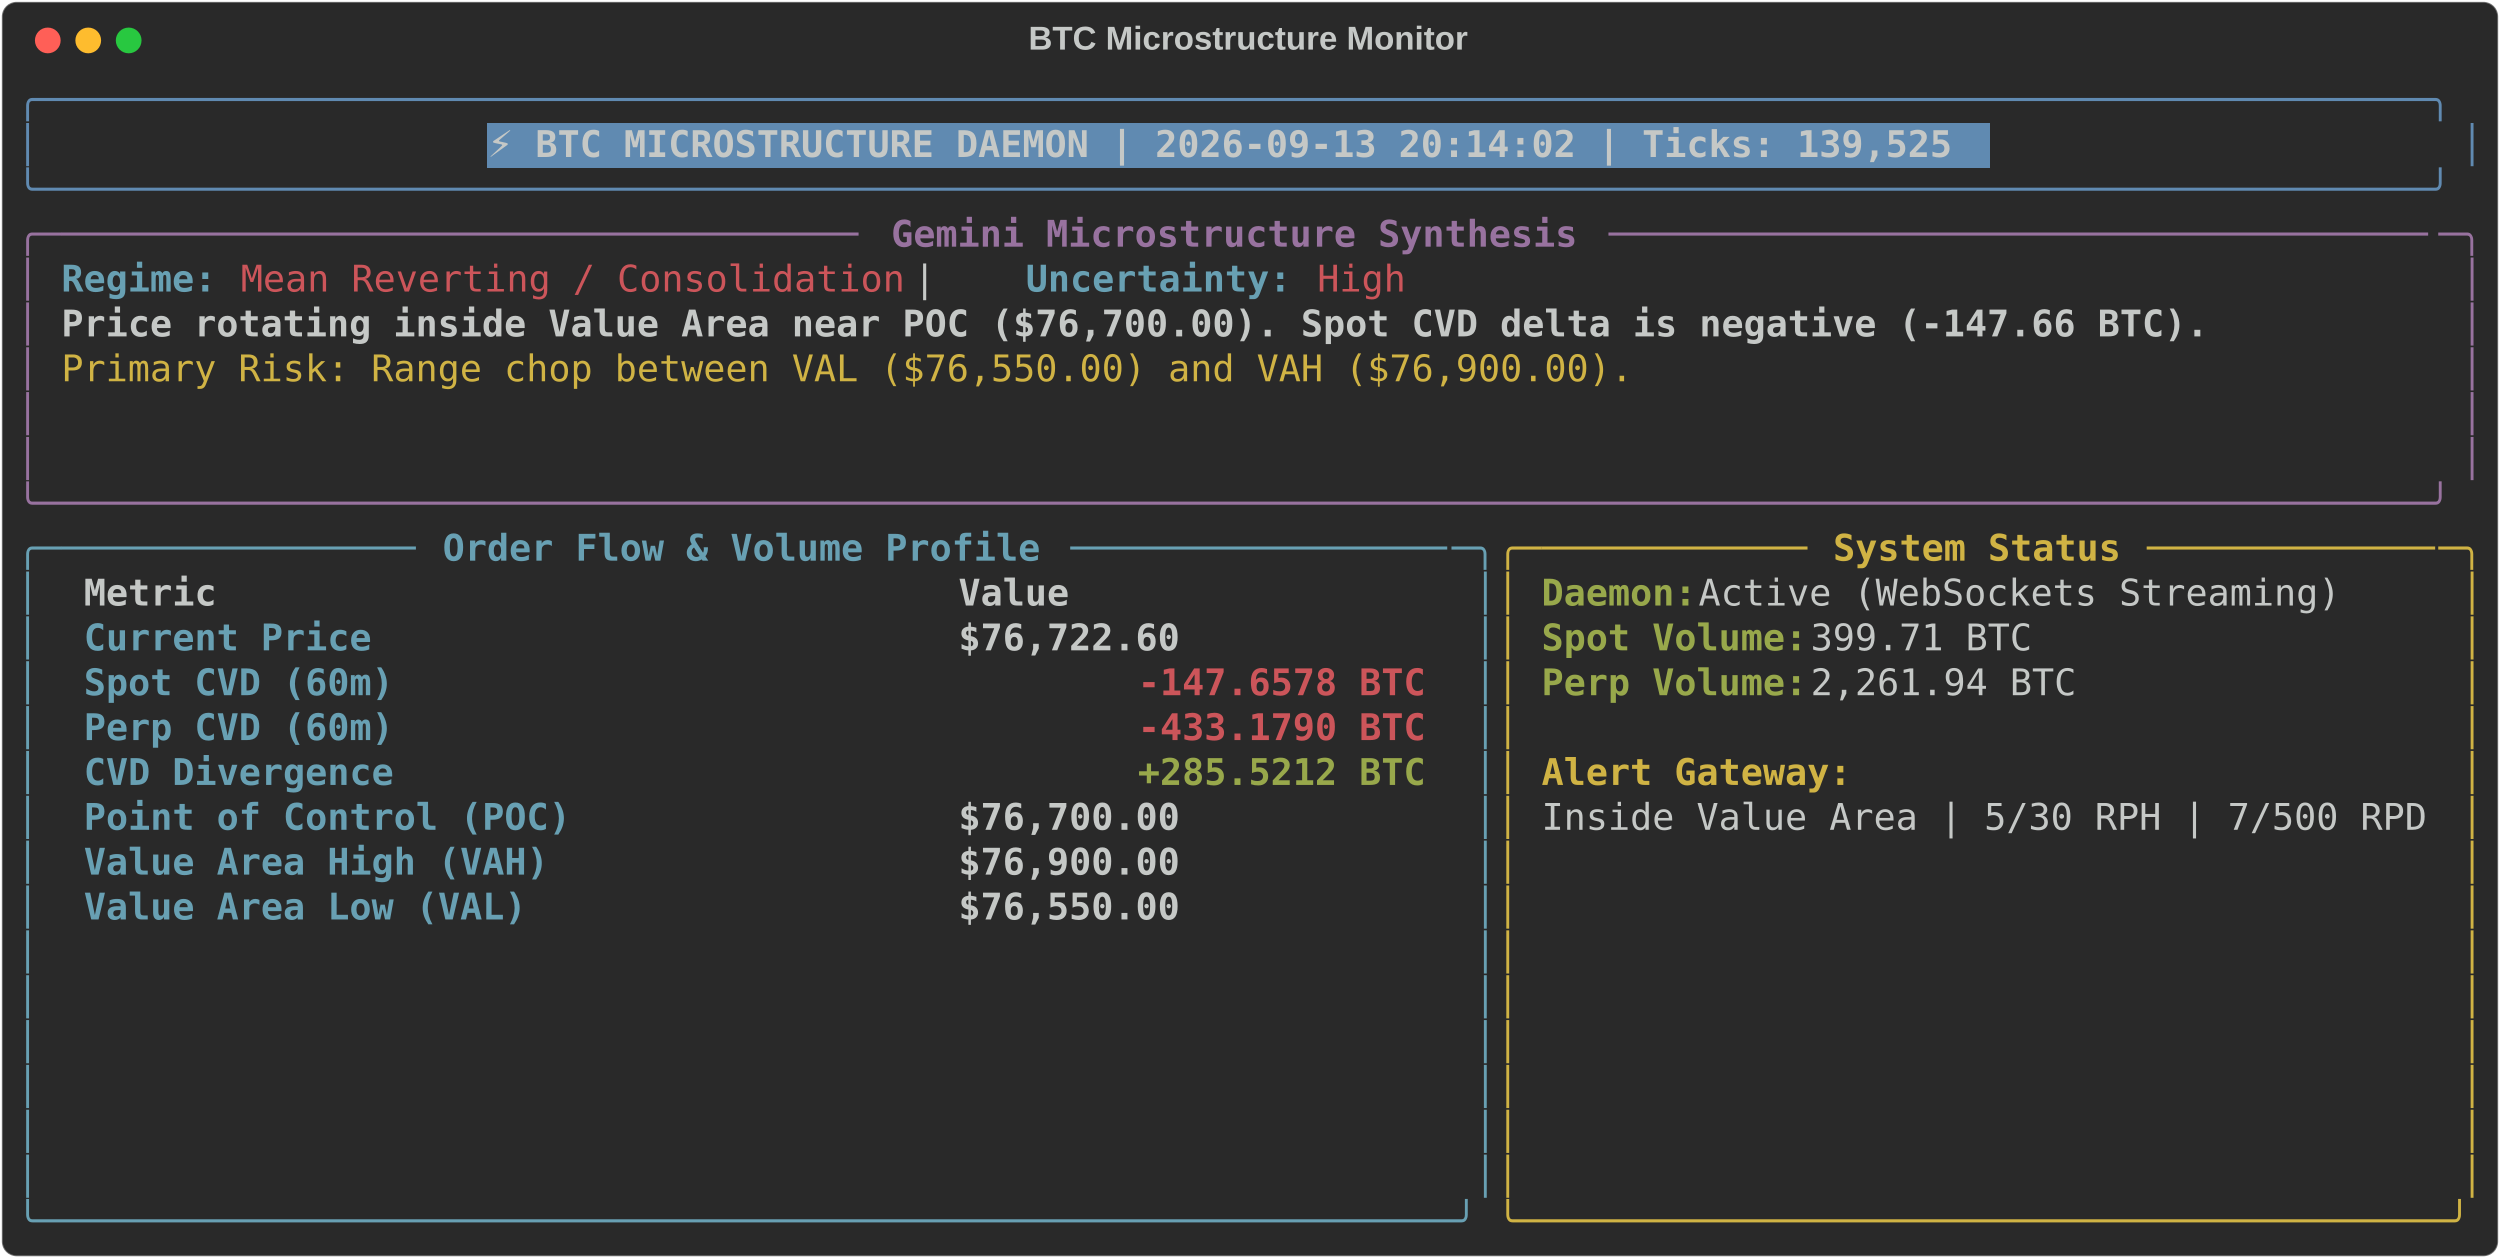
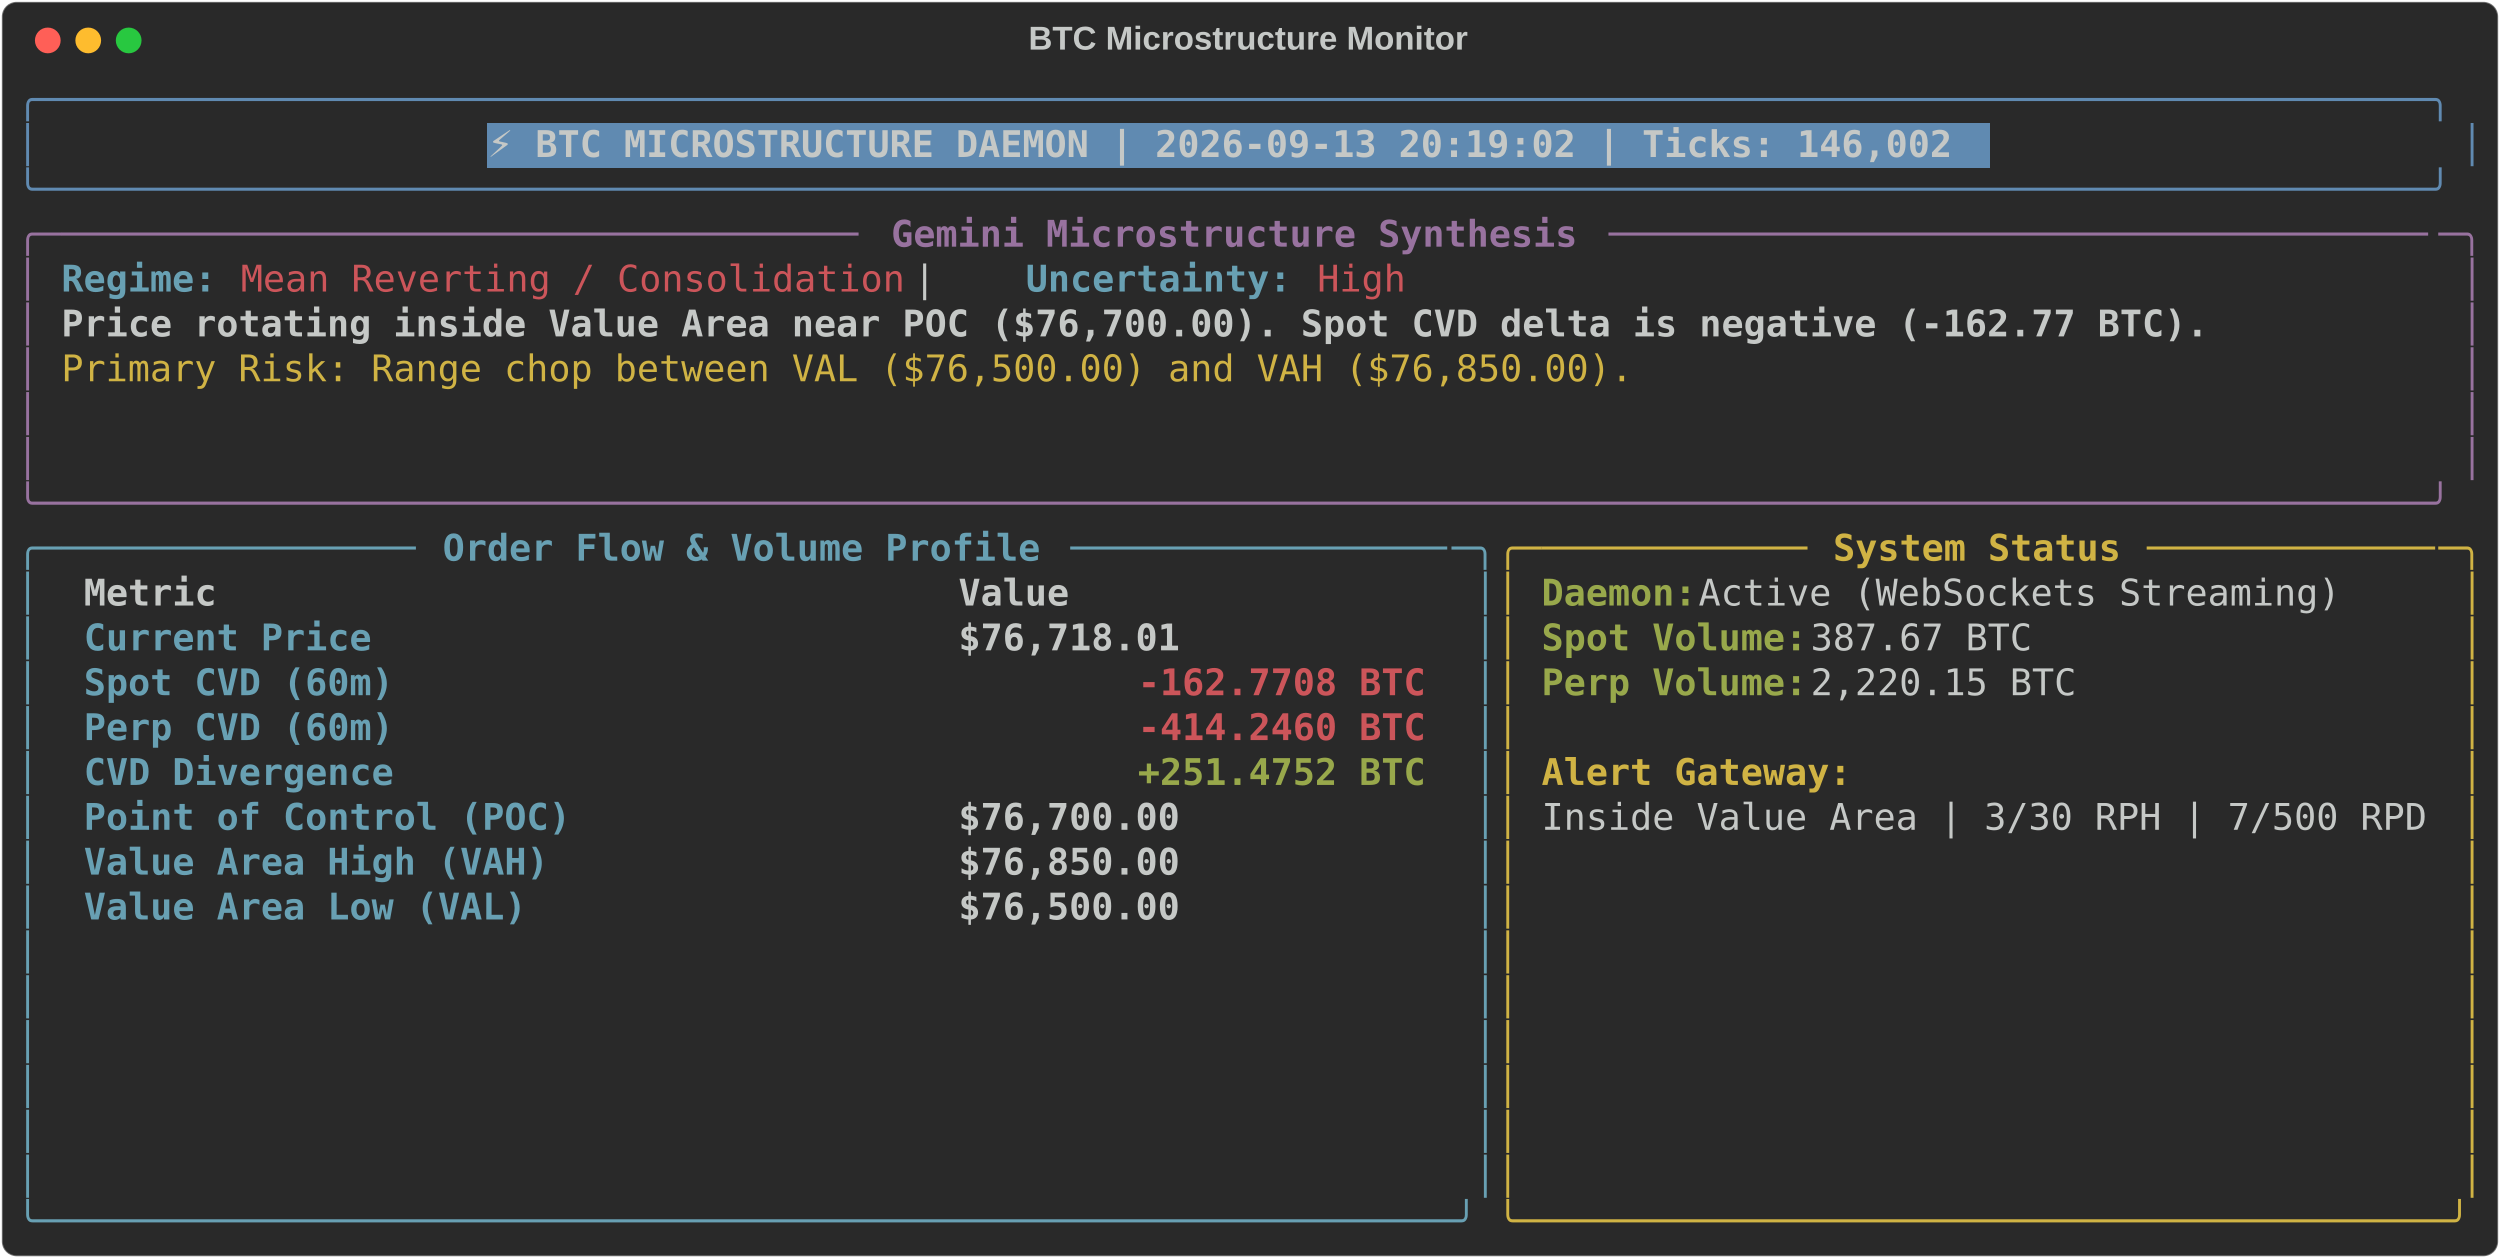
<svg xmlns="http://www.w3.org/2000/svg" class="rich-terminal" viewBox="0 0 1360 684.4">
  <style>

    @font-face {
        font-family: "Fira Code";
        src: local("FiraCode-Regular"),
                url("https://cdnjs.cloudflare.com/ajax/libs/firacode/6.2.0/woff2/FiraCode-Regular.woff2") format("woff2"),
                url("https://cdnjs.cloudflare.com/ajax/libs/firacode/6.2.0/woff/FiraCode-Regular.woff") format("woff");
        font-style: normal;
        font-weight: 400;
    }
    @font-face {
        font-family: "Fira Code";
        src: local("FiraCode-Bold"),
                url("https://cdnjs.cloudflare.com/ajax/libs/firacode/6.2.0/woff2/FiraCode-Bold.woff2") format("woff2"),
                url("https://cdnjs.cloudflare.com/ajax/libs/firacode/6.2.0/woff/FiraCode-Bold.woff") format("woff");
        font-style: bold;
        font-weight: 700;
    }

-     .terminal-1099319063-matrix {
+     .terminal-3218032373-matrix {
        font-family: Fira Code, monospace;
        font-size: 20px;
        line-height: 24.4px;
        font-variant-east-asian: full-width;
    }

-     .terminal-1099319063-title {
+     .terminal-3218032373-title {
        font-size: 18px;
        font-weight: bold;
        font-family: arial;
    }

-     .terminal-1099319063-r1 { fill: #608ab1 }
- .terminal-1099319063-r2 { fill: #c5c8c6 }
- .terminal-1099319063-r3 { fill: #c5c8c6;font-weight: bold }
- .terminal-1099319063-r4 { fill: #98729f }
- .terminal-1099319063-r5 { fill: #98729f;font-weight: bold }
- .terminal-1099319063-r6 { fill: #68a0b3;font-weight: bold }
- .terminal-1099319063-r7 { fill: #cc555a }
- .terminal-1099319063-r8 { fill: #d0b344 }
- .terminal-1099319063-r9 { fill: #68a0b3 }
- .terminal-1099319063-r10 { fill: #d0b344;font-weight: bold }
- .terminal-1099319063-r11 { fill: #98a84b;font-weight: bold }
- .terminal-1099319063-r12 { fill: #cc555a;font-weight: bold }
+     .terminal-3218032373-r1 { fill: #608ab1 }
+ .terminal-3218032373-r2 { fill: #c5c8c6 }
+ .terminal-3218032373-r3 { fill: #c5c8c6;font-weight: bold }
+ .terminal-3218032373-r4 { fill: #98729f }
+ .terminal-3218032373-r5 { fill: #98729f;font-weight: bold }
+ .terminal-3218032373-r6 { fill: #68a0b3;font-weight: bold }
+ .terminal-3218032373-r7 { fill: #cc555a }
+ .terminal-3218032373-r8 { fill: #d0b344 }
+ .terminal-3218032373-r9 { fill: #68a0b3 }
+ .terminal-3218032373-r10 { fill: #d0b344;font-weight: bold }
+ .terminal-3218032373-r11 { fill: #98a84b;font-weight: bold }
+ .terminal-3218032373-r12 { fill: #cc555a;font-weight: bold }
    </style>
  <defs>
-     <clipPath id="terminal-1099319063-clip-terminal">
+     <clipPath id="terminal-3218032373-clip-terminal">
      <rect x="0" y="0" width="1341.0" height="633.4" />
    </clipPath>
-     <clipPath id="terminal-1099319063-line-0">
+     <clipPath id="terminal-3218032373-line-0">
      <rect x="0" y="1.5" width="1342" height="24.65" />
    </clipPath>
-     <clipPath id="terminal-1099319063-line-1">
+     <clipPath id="terminal-3218032373-line-1">
      <rect x="0" y="25.9" width="1342" height="24.65" />
    </clipPath>
-     <clipPath id="terminal-1099319063-line-2">
+     <clipPath id="terminal-3218032373-line-2">
      <rect x="0" y="50.3" width="1342" height="24.65" />
    </clipPath>
-     <clipPath id="terminal-1099319063-line-3">
+     <clipPath id="terminal-3218032373-line-3">
      <rect x="0" y="74.7" width="1342" height="24.65" />
    </clipPath>
-     <clipPath id="terminal-1099319063-line-4">
+     <clipPath id="terminal-3218032373-line-4">
      <rect x="0" y="99.1" width="1342" height="24.65" />
    </clipPath>
-     <clipPath id="terminal-1099319063-line-5">
+     <clipPath id="terminal-3218032373-line-5">
      <rect x="0" y="123.5" width="1342" height="24.65" />
    </clipPath>
-     <clipPath id="terminal-1099319063-line-6">
+     <clipPath id="terminal-3218032373-line-6">
      <rect x="0" y="147.9" width="1342" height="24.65" />
    </clipPath>
-     <clipPath id="terminal-1099319063-line-7">
+     <clipPath id="terminal-3218032373-line-7">
      <rect x="0" y="172.3" width="1342" height="24.65" />
    </clipPath>
-     <clipPath id="terminal-1099319063-line-8">
+     <clipPath id="terminal-3218032373-line-8">
      <rect x="0" y="196.7" width="1342" height="24.65" />
    </clipPath>
-     <clipPath id="terminal-1099319063-line-9">
+     <clipPath id="terminal-3218032373-line-9">
      <rect x="0" y="221.1" width="1342" height="24.65" />
    </clipPath>
-     <clipPath id="terminal-1099319063-line-10">
+     <clipPath id="terminal-3218032373-line-10">
      <rect x="0" y="245.5" width="1342" height="24.65" />
    </clipPath>
-     <clipPath id="terminal-1099319063-line-11">
+     <clipPath id="terminal-3218032373-line-11">
      <rect x="0" y="269.9" width="1342" height="24.65" />
    </clipPath>
-     <clipPath id="terminal-1099319063-line-12">
+     <clipPath id="terminal-3218032373-line-12">
      <rect x="0" y="294.3" width="1342" height="24.65" />
    </clipPath>
-     <clipPath id="terminal-1099319063-line-13">
+     <clipPath id="terminal-3218032373-line-13">
      <rect x="0" y="318.7" width="1342" height="24.65" />
    </clipPath>
-     <clipPath id="terminal-1099319063-line-14">
+     <clipPath id="terminal-3218032373-line-14">
      <rect x="0" y="343.1" width="1342" height="24.65" />
    </clipPath>
-     <clipPath id="terminal-1099319063-line-15">
+     <clipPath id="terminal-3218032373-line-15">
      <rect x="0" y="367.5" width="1342" height="24.65" />
    </clipPath>
-     <clipPath id="terminal-1099319063-line-16">
+     <clipPath id="terminal-3218032373-line-16">
      <rect x="0" y="391.9" width="1342" height="24.65" />
    </clipPath>
-     <clipPath id="terminal-1099319063-line-17">
+     <clipPath id="terminal-3218032373-line-17">
      <rect x="0" y="416.3" width="1342" height="24.65" />
    </clipPath>
-     <clipPath id="terminal-1099319063-line-18">
+     <clipPath id="terminal-3218032373-line-18">
      <rect x="0" y="440.7" width="1342" height="24.65" />
    </clipPath>
-     <clipPath id="terminal-1099319063-line-19">
+     <clipPath id="terminal-3218032373-line-19">
      <rect x="0" y="465.1" width="1342" height="24.65" />
    </clipPath>
-     <clipPath id="terminal-1099319063-line-20">
+     <clipPath id="terminal-3218032373-line-20">
      <rect x="0" y="489.5" width="1342" height="24.65" />
    </clipPath>
-     <clipPath id="terminal-1099319063-line-21">
+     <clipPath id="terminal-3218032373-line-21">
      <rect x="0" y="513.9" width="1342" height="24.65" />
    </clipPath>
-     <clipPath id="terminal-1099319063-line-22">
+     <clipPath id="terminal-3218032373-line-22">
      <rect x="0" y="538.3" width="1342" height="24.65" />
    </clipPath>
-     <clipPath id="terminal-1099319063-line-23">
+     <clipPath id="terminal-3218032373-line-23">
      <rect x="0" y="562.7" width="1342" height="24.65" />
    </clipPath>
-     <clipPath id="terminal-1099319063-line-24">
+     <clipPath id="terminal-3218032373-line-24">
      <rect x="0" y="587.1" width="1342" height="24.65" />
    </clipPath>
  </defs>
  <rect fill="#292929" stroke="rgba(255,255,255,0.35)" stroke-width="1" x="1" y="1" width="1358" height="682.4" rx="8" />
-   <text class="terminal-1099319063-title" fill="#c5c8c6" text-anchor="middle" x="679" y="27">BTC Microstructure Monitor</text>
+   <text class="terminal-3218032373-title" fill="#c5c8c6" text-anchor="middle" x="679" y="27">BTC Microstructure Monitor</text>
  <g transform="translate(26,22)">
    <circle cx="0" cy="0" r="7" fill="#ff5f57" />
    <circle cx="22" cy="0" r="7" fill="#febc2e" />
    <circle cx="44" cy="0" r="7" fill="#28c840" />
  </g>
-   <g transform="translate(9, 41)" clip-path="url(#terminal-1099319063-clip-terminal)">
+   <g transform="translate(9, 41)" clip-path="url(#terminal-3218032373-clip-terminal)">
    <rect fill="#608ab1" x="256.2" y="25.9" width="817.4" height="24.65" shape-rendering="crispEdges" />
-     <g class="terminal-1099319063-matrix">
-       <text class="terminal-1099319063-r1" x="0" y="20" textLength="1342" clip-path="url(#terminal-1099319063-line-0)">╭────────────────────────────────────────────────────────────────────────────────────────────────────────────╮</text>
-       <text class="terminal-1099319063-r2" x="1342" y="20" textLength="12.2" clip-path="url(#terminal-1099319063-line-0)">
- </text>
-       <text class="terminal-1099319063-r1" x="0" y="44.4" textLength="12.2" clip-path="url(#terminal-1099319063-line-1)">│</text>
-       <text class="terminal-1099319063-r3" x="256.2" y="44.4" textLength="805.2" clip-path="url(#terminal-1099319063-line-1)">⚡ BTC MICROSTRUCTURE DAEMON | 2026-09-13 20:14:02 | Ticks: 139,525</text>
-       <text class="terminal-1099319063-r1" x="1329.8" y="44.4" textLength="12.2" clip-path="url(#terminal-1099319063-line-1)">│</text>
-       <text class="terminal-1099319063-r2" x="1342" y="44.4" textLength="12.2" clip-path="url(#terminal-1099319063-line-1)">
- </text>
-       <text class="terminal-1099319063-r1" x="0" y="68.8" textLength="1342" clip-path="url(#terminal-1099319063-line-2)">╰────────────────────────────────────────────────────────────────────────────────────────────────────────────╯</text>
-       <text class="terminal-1099319063-r2" x="1342" y="68.8" textLength="12.2" clip-path="url(#terminal-1099319063-line-2)">
- </text>
-       <text class="terminal-1099319063-r4" x="0" y="93.2" textLength="24.4" clip-path="url(#terminal-1099319063-line-3)">╭─</text>
-       <text class="terminal-1099319063-r4" x="24.4" y="93.2" textLength="439.2" clip-path="url(#terminal-1099319063-line-3)">────────────────────────────────────</text>
-       <text class="terminal-1099319063-r5" x="475.8" y="93.2" textLength="378.2" clip-path="url(#terminal-1099319063-line-3)">Gemini Microstructure Synthesis</text>
-       <text class="terminal-1099319063-r4" x="866.2" y="93.2" textLength="451.4" clip-path="url(#terminal-1099319063-line-3)">─────────────────────────────────────</text>
-       <text class="terminal-1099319063-r4" x="1317.6" y="93.2" textLength="24.4" clip-path="url(#terminal-1099319063-line-3)">─╮</text>
-       <text class="terminal-1099319063-r2" x="1342" y="93.2" textLength="12.2" clip-path="url(#terminal-1099319063-line-3)">
- </text>
-       <text class="terminal-1099319063-r4" x="0" y="117.6" textLength="12.2" clip-path="url(#terminal-1099319063-line-4)">│</text>
-       <text class="terminal-1099319063-r6" x="24.4" y="117.6" textLength="85.4" clip-path="url(#terminal-1099319063-line-4)">Regime:</text>
-       <text class="terminal-1099319063-r7" x="122" y="117.6" textLength="366" clip-path="url(#terminal-1099319063-line-4)">Mean Reverting / Consolidation</text>
-       <text class="terminal-1099319063-r2" x="488" y="117.6" textLength="61" clip-path="url(#terminal-1099319063-line-4)">  |  </text>
-       <text class="terminal-1099319063-r6" x="549" y="117.6" textLength="146.4" clip-path="url(#terminal-1099319063-line-4)">Uncertainty:</text>
-       <text class="terminal-1099319063-r7" x="707.6" y="117.6" textLength="48.8" clip-path="url(#terminal-1099319063-line-4)">High</text>
-       <text class="terminal-1099319063-r4" x="1329.8" y="117.6" textLength="12.2" clip-path="url(#terminal-1099319063-line-4)">│</text>
-       <text class="terminal-1099319063-r2" x="1342" y="117.6" textLength="12.2" clip-path="url(#terminal-1099319063-line-4)">
- </text>
-       <text class="terminal-1099319063-r4" x="0" y="142" textLength="12.2" clip-path="url(#terminal-1099319063-line-5)">│</text>
-       <text class="terminal-1099319063-r3" x="24.4" y="142" textLength="1183.4" clip-path="url(#terminal-1099319063-line-5)">Price rotating inside Value Area near POC ($76,700.00). Spot CVD delta is negative (-147.66 BTC).</text>
-       <text class="terminal-1099319063-r4" x="1329.8" y="142" textLength="12.2" clip-path="url(#terminal-1099319063-line-5)">│</text>
-       <text class="terminal-1099319063-r2" x="1342" y="142" textLength="12.2" clip-path="url(#terminal-1099319063-line-5)">
- </text>
-       <text class="terminal-1099319063-r4" x="0" y="166.4" textLength="12.2" clip-path="url(#terminal-1099319063-line-6)">│</text>
-       <text class="terminal-1099319063-r8" x="24.4" y="166.4" textLength="866.2" clip-path="url(#terminal-1099319063-line-6)">Primary Risk: Range chop between VAL ($76,550.00) and VAH ($76,900.00).</text>
-       <text class="terminal-1099319063-r4" x="1329.8" y="166.4" textLength="12.2" clip-path="url(#terminal-1099319063-line-6)">│</text>
-       <text class="terminal-1099319063-r2" x="1342" y="166.4" textLength="12.2" clip-path="url(#terminal-1099319063-line-6)">
- </text>
-       <text class="terminal-1099319063-r4" x="0" y="190.8" textLength="12.2" clip-path="url(#terminal-1099319063-line-7)">│</text>
-       <text class="terminal-1099319063-r4" x="1329.8" y="190.8" textLength="12.2" clip-path="url(#terminal-1099319063-line-7)">│</text>
-       <text class="terminal-1099319063-r2" x="1342" y="190.8" textLength="12.2" clip-path="url(#terminal-1099319063-line-7)">
- </text>
-       <text class="terminal-1099319063-r4" x="0" y="215.2" textLength="12.2" clip-path="url(#terminal-1099319063-line-8)">│</text>
-       <text class="terminal-1099319063-r4" x="1329.8" y="215.2" textLength="12.2" clip-path="url(#terminal-1099319063-line-8)">│</text>
-       <text class="terminal-1099319063-r2" x="1342" y="215.2" textLength="12.2" clip-path="url(#terminal-1099319063-line-8)">
- </text>
-       <text class="terminal-1099319063-r4" x="0" y="239.6" textLength="1342" clip-path="url(#terminal-1099319063-line-9)">╰────────────────────────────────────────────────────────────────────────────────────────────────────────────╯</text>
-       <text class="terminal-1099319063-r2" x="1342" y="239.6" textLength="12.2" clip-path="url(#terminal-1099319063-line-9)">
- </text>
-       <text class="terminal-1099319063-r9" x="0" y="264" textLength="24.4" clip-path="url(#terminal-1099319063-line-10)">╭─</text>
-       <text class="terminal-1099319063-r9" x="24.4" y="264" textLength="195.2" clip-path="url(#terminal-1099319063-line-10)">────────────────</text>
-       <text class="terminal-1099319063-r6" x="231.8" y="264" textLength="329.4" clip-path="url(#terminal-1099319063-line-10)">Order Flow &amp; Volume Profile</text>
-       <text class="terminal-1099319063-r9" x="573.4" y="264" textLength="207.4" clip-path="url(#terminal-1099319063-line-10)">─────────────────</text>
-       <text class="terminal-1099319063-r9" x="780.8" y="264" textLength="24.4" clip-path="url(#terminal-1099319063-line-10)">─╮</text>
-       <text class="terminal-1099319063-r8" x="805.2" y="264" textLength="24.4" clip-path="url(#terminal-1099319063-line-10)">╭─</text>
-       <text class="terminal-1099319063-r8" x="829.6" y="264" textLength="146.4" clip-path="url(#terminal-1099319063-line-10)">────────────</text>
-       <text class="terminal-1099319063-r10" x="988.2" y="264" textLength="158.6" clip-path="url(#terminal-1099319063-line-10)">System Status</text>
-       <text class="terminal-1099319063-r8" x="1159" y="264" textLength="158.6" clip-path="url(#terminal-1099319063-line-10)">─────────────</text>
-       <text class="terminal-1099319063-r8" x="1317.6" y="264" textLength="24.4" clip-path="url(#terminal-1099319063-line-10)">─╮</text>
-       <text class="terminal-1099319063-r2" x="1342" y="264" textLength="12.2" clip-path="url(#terminal-1099319063-line-10)">
- </text>
-       <text class="terminal-1099319063-r9" x="0" y="288.4" textLength="12.2" clip-path="url(#terminal-1099319063-line-11)">│</text>
-       <text class="terminal-1099319063-r3" x="36.6" y="288.4" textLength="451.4" clip-path="url(#terminal-1099319063-line-11)">Metric                               </text>
-       <text class="terminal-1099319063-r3" x="512.4" y="288.4" textLength="256.2" clip-path="url(#terminal-1099319063-line-11)">                Value</text>
-       <text class="terminal-1099319063-r9" x="793" y="288.4" textLength="12.2" clip-path="url(#terminal-1099319063-line-11)">│</text>
-       <text class="terminal-1099319063-r8" x="805.2" y="288.4" textLength="12.2" clip-path="url(#terminal-1099319063-line-11)">│</text>
-       <text class="terminal-1099319063-r11" x="829.6" y="288.4" textLength="85.4" clip-path="url(#terminal-1099319063-line-11)">Daemon:</text>
-       <text class="terminal-1099319063-r2" x="915" y="288.4" textLength="366" clip-path="url(#terminal-1099319063-line-11)"> Active (WebSockets Streaming)</text>
-       <text class="terminal-1099319063-r8" x="1329.8" y="288.4" textLength="12.2" clip-path="url(#terminal-1099319063-line-11)">│</text>
-       <text class="terminal-1099319063-r2" x="1342" y="288.4" textLength="12.2" clip-path="url(#terminal-1099319063-line-11)">
- </text>
-       <text class="terminal-1099319063-r9" x="0" y="312.8" textLength="12.2" clip-path="url(#terminal-1099319063-line-12)">│</text>
-       <text class="terminal-1099319063-r6" x="36.6" y="312.8" textLength="451.4" clip-path="url(#terminal-1099319063-line-12)">Current Price                        </text>
-       <text class="terminal-1099319063-r3" x="512.4" y="312.8" textLength="256.2" clip-path="url(#terminal-1099319063-line-12)">           $76,722.60</text>
-       <text class="terminal-1099319063-r9" x="793" y="312.8" textLength="12.2" clip-path="url(#terminal-1099319063-line-12)">│</text>
-       <text class="terminal-1099319063-r8" x="805.2" y="312.8" textLength="12.2" clip-path="url(#terminal-1099319063-line-12)">│</text>
-       <text class="terminal-1099319063-r11" x="829.6" y="312.8" textLength="146.4" clip-path="url(#terminal-1099319063-line-12)">Spot Volume:</text>
-       <text class="terminal-1099319063-r2" x="976" y="312.8" textLength="134.2" clip-path="url(#terminal-1099319063-line-12)"> 399.71 BTC</text>
-       <text class="terminal-1099319063-r8" x="1329.8" y="312.8" textLength="12.2" clip-path="url(#terminal-1099319063-line-12)">│</text>
-       <text class="terminal-1099319063-r2" x="1342" y="312.8" textLength="12.2" clip-path="url(#terminal-1099319063-line-12)">
- </text>
-       <text class="terminal-1099319063-r9" x="0" y="337.2" textLength="12.2" clip-path="url(#terminal-1099319063-line-13)">│</text>
-       <text class="terminal-1099319063-r6" x="36.6" y="337.2" textLength="451.4" clip-path="url(#terminal-1099319063-line-13)">Spot CVD (60m)                       </text>
-       <text class="terminal-1099319063-r12" x="610" y="337.2" textLength="158.6" clip-path="url(#terminal-1099319063-line-13)">-147.6578 BTC</text>
-       <text class="terminal-1099319063-r9" x="793" y="337.2" textLength="12.2" clip-path="url(#terminal-1099319063-line-13)">│</text>
-       <text class="terminal-1099319063-r8" x="805.2" y="337.2" textLength="12.2" clip-path="url(#terminal-1099319063-line-13)">│</text>
-       <text class="terminal-1099319063-r11" x="829.6" y="337.2" textLength="146.4" clip-path="url(#terminal-1099319063-line-13)">Perp Volume:</text>
-       <text class="terminal-1099319063-r2" x="976" y="337.2" textLength="158.6" clip-path="url(#terminal-1099319063-line-13)"> 2,261.94 BTC</text>
-       <text class="terminal-1099319063-r8" x="1329.8" y="337.2" textLength="12.2" clip-path="url(#terminal-1099319063-line-13)">│</text>
-       <text class="terminal-1099319063-r2" x="1342" y="337.2" textLength="12.2" clip-path="url(#terminal-1099319063-line-13)">
- </text>
-       <text class="terminal-1099319063-r9" x="0" y="361.6" textLength="12.2" clip-path="url(#terminal-1099319063-line-14)">│</text>
-       <text class="terminal-1099319063-r6" x="36.6" y="361.6" textLength="451.4" clip-path="url(#terminal-1099319063-line-14)">Perp CVD (60m)                       </text>
-       <text class="terminal-1099319063-r12" x="610" y="361.6" textLength="158.6" clip-path="url(#terminal-1099319063-line-14)">-433.1790 BTC</text>
-       <text class="terminal-1099319063-r9" x="793" y="361.6" textLength="12.2" clip-path="url(#terminal-1099319063-line-14)">│</text>
-       <text class="terminal-1099319063-r8" x="805.2" y="361.6" textLength="12.2" clip-path="url(#terminal-1099319063-line-14)">│</text>
-       <text class="terminal-1099319063-r8" x="1329.8" y="361.6" textLength="12.2" clip-path="url(#terminal-1099319063-line-14)">│</text>
-       <text class="terminal-1099319063-r2" x="1342" y="361.6" textLength="12.2" clip-path="url(#terminal-1099319063-line-14)">
- </text>
-       <text class="terminal-1099319063-r9" x="0" y="386" textLength="12.2" clip-path="url(#terminal-1099319063-line-15)">│</text>
-       <text class="terminal-1099319063-r6" x="36.6" y="386" textLength="451.4" clip-path="url(#terminal-1099319063-line-15)">CVD Divergence                       </text>
-       <text class="terminal-1099319063-r11" x="610" y="386" textLength="158.6" clip-path="url(#terminal-1099319063-line-15)">+285.5212 BTC</text>
-       <text class="terminal-1099319063-r9" x="793" y="386" textLength="12.2" clip-path="url(#terminal-1099319063-line-15)">│</text>
-       <text class="terminal-1099319063-r8" x="805.2" y="386" textLength="12.2" clip-path="url(#terminal-1099319063-line-15)">│</text>
-       <text class="terminal-1099319063-r10" x="829.6" y="386" textLength="170.8" clip-path="url(#terminal-1099319063-line-15)">Alert Gateway:</text>
-       <text class="terminal-1099319063-r8" x="1329.8" y="386" textLength="12.2" clip-path="url(#terminal-1099319063-line-15)">│</text>
-       <text class="terminal-1099319063-r2" x="1342" y="386" textLength="12.2" clip-path="url(#terminal-1099319063-line-15)">
- </text>
-       <text class="terminal-1099319063-r9" x="0" y="410.4" textLength="12.2" clip-path="url(#terminal-1099319063-line-16)">│</text>
-       <text class="terminal-1099319063-r6" x="36.6" y="410.4" textLength="451.4" clip-path="url(#terminal-1099319063-line-16)">Point of Control (POC)               </text>
-       <text class="terminal-1099319063-r3" x="512.4" y="410.4" textLength="256.2" clip-path="url(#terminal-1099319063-line-16)">           $76,700.00</text>
-       <text class="terminal-1099319063-r9" x="793" y="410.4" textLength="12.2" clip-path="url(#terminal-1099319063-line-16)">│</text>
-       <text class="terminal-1099319063-r8" x="805.2" y="410.4" textLength="12.2" clip-path="url(#terminal-1099319063-line-16)">│</text>
-       <text class="terminal-1099319063-r2" x="829.6" y="410.4" textLength="488" clip-path="url(#terminal-1099319063-line-16)">Inside Value Area | 5/30 RPH | 7/500 RPD</text>
-       <text class="terminal-1099319063-r8" x="1329.8" y="410.4" textLength="12.2" clip-path="url(#terminal-1099319063-line-16)">│</text>
-       <text class="terminal-1099319063-r2" x="1342" y="410.4" textLength="12.2" clip-path="url(#terminal-1099319063-line-16)">
- </text>
-       <text class="terminal-1099319063-r9" x="0" y="434.8" textLength="12.2" clip-path="url(#terminal-1099319063-line-17)">│</text>
-       <text class="terminal-1099319063-r6" x="36.6" y="434.8" textLength="451.4" clip-path="url(#terminal-1099319063-line-17)">Value Area High (VAH)                </text>
-       <text class="terminal-1099319063-r3" x="512.4" y="434.8" textLength="256.2" clip-path="url(#terminal-1099319063-line-17)">           $76,900.00</text>
-       <text class="terminal-1099319063-r9" x="793" y="434.8" textLength="12.2" clip-path="url(#terminal-1099319063-line-17)">│</text>
-       <text class="terminal-1099319063-r8" x="805.2" y="434.8" textLength="12.2" clip-path="url(#terminal-1099319063-line-17)">│</text>
-       <text class="terminal-1099319063-r8" x="1329.8" y="434.8" textLength="12.2" clip-path="url(#terminal-1099319063-line-17)">│</text>
-       <text class="terminal-1099319063-r2" x="1342" y="434.8" textLength="12.2" clip-path="url(#terminal-1099319063-line-17)">
- </text>
-       <text class="terminal-1099319063-r9" x="0" y="459.2" textLength="12.2" clip-path="url(#terminal-1099319063-line-18)">│</text>
-       <text class="terminal-1099319063-r6" x="36.6" y="459.2" textLength="451.4" clip-path="url(#terminal-1099319063-line-18)">Value Area Low (VAL)                 </text>
-       <text class="terminal-1099319063-r3" x="512.4" y="459.2" textLength="256.2" clip-path="url(#terminal-1099319063-line-18)">           $76,550.00</text>
-       <text class="terminal-1099319063-r9" x="793" y="459.2" textLength="12.2" clip-path="url(#terminal-1099319063-line-18)">│</text>
-       <text class="terminal-1099319063-r8" x="805.2" y="459.2" textLength="12.2" clip-path="url(#terminal-1099319063-line-18)">│</text>
-       <text class="terminal-1099319063-r8" x="1329.8" y="459.2" textLength="12.2" clip-path="url(#terminal-1099319063-line-18)">│</text>
-       <text class="terminal-1099319063-r2" x="1342" y="459.2" textLength="12.2" clip-path="url(#terminal-1099319063-line-18)">
- </text>
-       <text class="terminal-1099319063-r9" x="0" y="483.6" textLength="12.2" clip-path="url(#terminal-1099319063-line-19)">│</text>
-       <text class="terminal-1099319063-r9" x="793" y="483.6" textLength="12.2" clip-path="url(#terminal-1099319063-line-19)">│</text>
-       <text class="terminal-1099319063-r8" x="805.2" y="483.6" textLength="12.2" clip-path="url(#terminal-1099319063-line-19)">│</text>
-       <text class="terminal-1099319063-r8" x="1329.8" y="483.6" textLength="12.2" clip-path="url(#terminal-1099319063-line-19)">│</text>
-       <text class="terminal-1099319063-r2" x="1342" y="483.6" textLength="12.2" clip-path="url(#terminal-1099319063-line-19)">
- </text>
-       <text class="terminal-1099319063-r9" x="0" y="508" textLength="12.2" clip-path="url(#terminal-1099319063-line-20)">│</text>
-       <text class="terminal-1099319063-r9" x="793" y="508" textLength="12.2" clip-path="url(#terminal-1099319063-line-20)">│</text>
-       <text class="terminal-1099319063-r8" x="805.2" y="508" textLength="12.2" clip-path="url(#terminal-1099319063-line-20)">│</text>
-       <text class="terminal-1099319063-r8" x="1329.8" y="508" textLength="12.2" clip-path="url(#terminal-1099319063-line-20)">│</text>
-       <text class="terminal-1099319063-r2" x="1342" y="508" textLength="12.2" clip-path="url(#terminal-1099319063-line-20)">
- </text>
-       <text class="terminal-1099319063-r9" x="0" y="532.4" textLength="12.2" clip-path="url(#terminal-1099319063-line-21)">│</text>
-       <text class="terminal-1099319063-r9" x="793" y="532.4" textLength="12.2" clip-path="url(#terminal-1099319063-line-21)">│</text>
-       <text class="terminal-1099319063-r8" x="805.2" y="532.4" textLength="12.2" clip-path="url(#terminal-1099319063-line-21)">│</text>
-       <text class="terminal-1099319063-r8" x="1329.8" y="532.4" textLength="12.2" clip-path="url(#terminal-1099319063-line-21)">│</text>
-       <text class="terminal-1099319063-r2" x="1342" y="532.4" textLength="12.2" clip-path="url(#terminal-1099319063-line-21)">
- </text>
-       <text class="terminal-1099319063-r9" x="0" y="556.8" textLength="12.2" clip-path="url(#terminal-1099319063-line-22)">│</text>
-       <text class="terminal-1099319063-r9" x="793" y="556.8" textLength="12.2" clip-path="url(#terminal-1099319063-line-22)">│</text>
-       <text class="terminal-1099319063-r8" x="805.2" y="556.8" textLength="12.2" clip-path="url(#terminal-1099319063-line-22)">│</text>
-       <text class="terminal-1099319063-r8" x="1329.8" y="556.8" textLength="12.2" clip-path="url(#terminal-1099319063-line-22)">│</text>
-       <text class="terminal-1099319063-r2" x="1342" y="556.8" textLength="12.2" clip-path="url(#terminal-1099319063-line-22)">
- </text>
-       <text class="terminal-1099319063-r9" x="0" y="581.2" textLength="12.2" clip-path="url(#terminal-1099319063-line-23)">│</text>
-       <text class="terminal-1099319063-r9" x="793" y="581.2" textLength="12.2" clip-path="url(#terminal-1099319063-line-23)">│</text>
-       <text class="terminal-1099319063-r8" x="805.2" y="581.2" textLength="12.2" clip-path="url(#terminal-1099319063-line-23)">│</text>
-       <text class="terminal-1099319063-r8" x="1329.8" y="581.2" textLength="12.2" clip-path="url(#terminal-1099319063-line-23)">│</text>
-       <text class="terminal-1099319063-r2" x="1342" y="581.2" textLength="12.2" clip-path="url(#terminal-1099319063-line-23)">
- </text>
-       <text class="terminal-1099319063-r9" x="0" y="605.6" textLength="12.2" clip-path="url(#terminal-1099319063-line-24)">│</text>
-       <text class="terminal-1099319063-r9" x="793" y="605.6" textLength="12.2" clip-path="url(#terminal-1099319063-line-24)">│</text>
-       <text class="terminal-1099319063-r8" x="805.2" y="605.6" textLength="12.2" clip-path="url(#terminal-1099319063-line-24)">│</text>
-       <text class="terminal-1099319063-r8" x="1329.8" y="605.6" textLength="12.2" clip-path="url(#terminal-1099319063-line-24)">│</text>
-       <text class="terminal-1099319063-r2" x="1342" y="605.6" textLength="12.2" clip-path="url(#terminal-1099319063-line-24)">
- </text>
-       <text class="terminal-1099319063-r9" x="0" y="630" textLength="805.2" clip-path="url(#terminal-1099319063-line-25)">╰────────────────────────────────────────────────────────────────╯</text>
-       <text class="terminal-1099319063-r8" x="805.2" y="630" textLength="536.8" clip-path="url(#terminal-1099319063-line-25)">╰──────────────────────────────────────────╯</text>
-       <text class="terminal-1099319063-r2" x="1342" y="630" textLength="12.2" clip-path="url(#terminal-1099319063-line-25)">
+     <g class="terminal-3218032373-matrix">
+       <text class="terminal-3218032373-r1" x="0" y="20" textLength="1342" clip-path="url(#terminal-3218032373-line-0)">╭────────────────────────────────────────────────────────────────────────────────────────────────────────────╮</text>
+       <text class="terminal-3218032373-r2" x="1342" y="20" textLength="12.2" clip-path="url(#terminal-3218032373-line-0)">
+ </text>
+       <text class="terminal-3218032373-r1" x="0" y="44.4" textLength="12.2" clip-path="url(#terminal-3218032373-line-1)">│</text>
+       <text class="terminal-3218032373-r3" x="256.2" y="44.4" textLength="805.2" clip-path="url(#terminal-3218032373-line-1)">⚡ BTC MICROSTRUCTURE DAEMON | 2026-09-13 20:19:02 | Ticks: 146,002</text>
+       <text class="terminal-3218032373-r1" x="1329.8" y="44.4" textLength="12.2" clip-path="url(#terminal-3218032373-line-1)">│</text>
+       <text class="terminal-3218032373-r2" x="1342" y="44.4" textLength="12.2" clip-path="url(#terminal-3218032373-line-1)">
+ </text>
+       <text class="terminal-3218032373-r1" x="0" y="68.8" textLength="1342" clip-path="url(#terminal-3218032373-line-2)">╰────────────────────────────────────────────────────────────────────────────────────────────────────────────╯</text>
+       <text class="terminal-3218032373-r2" x="1342" y="68.8" textLength="12.2" clip-path="url(#terminal-3218032373-line-2)">
+ </text>
+       <text class="terminal-3218032373-r4" x="0" y="93.2" textLength="24.4" clip-path="url(#terminal-3218032373-line-3)">╭─</text>
+       <text class="terminal-3218032373-r4" x="24.4" y="93.2" textLength="439.2" clip-path="url(#terminal-3218032373-line-3)">────────────────────────────────────</text>
+       <text class="terminal-3218032373-r5" x="475.8" y="93.2" textLength="378.2" clip-path="url(#terminal-3218032373-line-3)">Gemini Microstructure Synthesis</text>
+       <text class="terminal-3218032373-r4" x="866.2" y="93.2" textLength="451.4" clip-path="url(#terminal-3218032373-line-3)">─────────────────────────────────────</text>
+       <text class="terminal-3218032373-r4" x="1317.6" y="93.2" textLength="24.4" clip-path="url(#terminal-3218032373-line-3)">─╮</text>
+       <text class="terminal-3218032373-r2" x="1342" y="93.2" textLength="12.2" clip-path="url(#terminal-3218032373-line-3)">
+ </text>
+       <text class="terminal-3218032373-r4" x="0" y="117.6" textLength="12.2" clip-path="url(#terminal-3218032373-line-4)">│</text>
+       <text class="terminal-3218032373-r6" x="24.4" y="117.6" textLength="85.4" clip-path="url(#terminal-3218032373-line-4)">Regime:</text>
+       <text class="terminal-3218032373-r7" x="122" y="117.6" textLength="366" clip-path="url(#terminal-3218032373-line-4)">Mean Reverting / Consolidation</text>
+       <text class="terminal-3218032373-r2" x="488" y="117.6" textLength="61" clip-path="url(#terminal-3218032373-line-4)">  |  </text>
+       <text class="terminal-3218032373-r6" x="549" y="117.6" textLength="146.4" clip-path="url(#terminal-3218032373-line-4)">Uncertainty:</text>
+       <text class="terminal-3218032373-r7" x="707.6" y="117.6" textLength="48.8" clip-path="url(#terminal-3218032373-line-4)">High</text>
+       <text class="terminal-3218032373-r4" x="1329.8" y="117.6" textLength="12.2" clip-path="url(#terminal-3218032373-line-4)">│</text>
+       <text class="terminal-3218032373-r2" x="1342" y="117.6" textLength="12.2" clip-path="url(#terminal-3218032373-line-4)">
+ </text>
+       <text class="terminal-3218032373-r4" x="0" y="142" textLength="12.2" clip-path="url(#terminal-3218032373-line-5)">│</text>
+       <text class="terminal-3218032373-r3" x="24.4" y="142" textLength="1183.4" clip-path="url(#terminal-3218032373-line-5)">Price rotating inside Value Area near POC ($76,700.00). Spot CVD delta is negative (-162.77 BTC).</text>
+       <text class="terminal-3218032373-r4" x="1329.8" y="142" textLength="12.2" clip-path="url(#terminal-3218032373-line-5)">│</text>
+       <text class="terminal-3218032373-r2" x="1342" y="142" textLength="12.2" clip-path="url(#terminal-3218032373-line-5)">
+ </text>
+       <text class="terminal-3218032373-r4" x="0" y="166.4" textLength="12.2" clip-path="url(#terminal-3218032373-line-6)">│</text>
+       <text class="terminal-3218032373-r8" x="24.4" y="166.4" textLength="866.2" clip-path="url(#terminal-3218032373-line-6)">Primary Risk: Range chop between VAL ($76,500.00) and VAH ($76,850.00).</text>
+       <text class="terminal-3218032373-r4" x="1329.8" y="166.4" textLength="12.2" clip-path="url(#terminal-3218032373-line-6)">│</text>
+       <text class="terminal-3218032373-r2" x="1342" y="166.4" textLength="12.2" clip-path="url(#terminal-3218032373-line-6)">
+ </text>
+       <text class="terminal-3218032373-r4" x="0" y="190.8" textLength="12.2" clip-path="url(#terminal-3218032373-line-7)">│</text>
+       <text class="terminal-3218032373-r4" x="1329.8" y="190.8" textLength="12.2" clip-path="url(#terminal-3218032373-line-7)">│</text>
+       <text class="terminal-3218032373-r2" x="1342" y="190.8" textLength="12.2" clip-path="url(#terminal-3218032373-line-7)">
+ </text>
+       <text class="terminal-3218032373-r4" x="0" y="215.2" textLength="12.2" clip-path="url(#terminal-3218032373-line-8)">│</text>
+       <text class="terminal-3218032373-r4" x="1329.8" y="215.2" textLength="12.2" clip-path="url(#terminal-3218032373-line-8)">│</text>
+       <text class="terminal-3218032373-r2" x="1342" y="215.2" textLength="12.2" clip-path="url(#terminal-3218032373-line-8)">
+ </text>
+       <text class="terminal-3218032373-r4" x="0" y="239.6" textLength="1342" clip-path="url(#terminal-3218032373-line-9)">╰────────────────────────────────────────────────────────────────────────────────────────────────────────────╯</text>
+       <text class="terminal-3218032373-r2" x="1342" y="239.6" textLength="12.2" clip-path="url(#terminal-3218032373-line-9)">
+ </text>
+       <text class="terminal-3218032373-r9" x="0" y="264" textLength="24.4" clip-path="url(#terminal-3218032373-line-10)">╭─</text>
+       <text class="terminal-3218032373-r9" x="24.4" y="264" textLength="195.2" clip-path="url(#terminal-3218032373-line-10)">────────────────</text>
+       <text class="terminal-3218032373-r6" x="231.8" y="264" textLength="329.4" clip-path="url(#terminal-3218032373-line-10)">Order Flow &amp; Volume Profile</text>
+       <text class="terminal-3218032373-r9" x="573.4" y="264" textLength="207.4" clip-path="url(#terminal-3218032373-line-10)">─────────────────</text>
+       <text class="terminal-3218032373-r9" x="780.8" y="264" textLength="24.4" clip-path="url(#terminal-3218032373-line-10)">─╮</text>
+       <text class="terminal-3218032373-r8" x="805.2" y="264" textLength="24.4" clip-path="url(#terminal-3218032373-line-10)">╭─</text>
+       <text class="terminal-3218032373-r8" x="829.6" y="264" textLength="146.4" clip-path="url(#terminal-3218032373-line-10)">────────────</text>
+       <text class="terminal-3218032373-r10" x="988.2" y="264" textLength="158.6" clip-path="url(#terminal-3218032373-line-10)">System Status</text>
+       <text class="terminal-3218032373-r8" x="1159" y="264" textLength="158.6" clip-path="url(#terminal-3218032373-line-10)">─────────────</text>
+       <text class="terminal-3218032373-r8" x="1317.6" y="264" textLength="24.4" clip-path="url(#terminal-3218032373-line-10)">─╮</text>
+       <text class="terminal-3218032373-r2" x="1342" y="264" textLength="12.2" clip-path="url(#terminal-3218032373-line-10)">
+ </text>
+       <text class="terminal-3218032373-r9" x="0" y="288.4" textLength="12.2" clip-path="url(#terminal-3218032373-line-11)">│</text>
+       <text class="terminal-3218032373-r3" x="36.6" y="288.4" textLength="451.4" clip-path="url(#terminal-3218032373-line-11)">Metric                               </text>
+       <text class="terminal-3218032373-r3" x="512.4" y="288.4" textLength="256.2" clip-path="url(#terminal-3218032373-line-11)">                Value</text>
+       <text class="terminal-3218032373-r9" x="793" y="288.4" textLength="12.2" clip-path="url(#terminal-3218032373-line-11)">│</text>
+       <text class="terminal-3218032373-r8" x="805.2" y="288.4" textLength="12.2" clip-path="url(#terminal-3218032373-line-11)">│</text>
+       <text class="terminal-3218032373-r11" x="829.6" y="288.4" textLength="85.4" clip-path="url(#terminal-3218032373-line-11)">Daemon:</text>
+       <text class="terminal-3218032373-r2" x="915" y="288.4" textLength="366" clip-path="url(#terminal-3218032373-line-11)"> Active (WebSockets Streaming)</text>
+       <text class="terminal-3218032373-r8" x="1329.8" y="288.4" textLength="12.2" clip-path="url(#terminal-3218032373-line-11)">│</text>
+       <text class="terminal-3218032373-r2" x="1342" y="288.4" textLength="12.2" clip-path="url(#terminal-3218032373-line-11)">
+ </text>
+       <text class="terminal-3218032373-r9" x="0" y="312.8" textLength="12.2" clip-path="url(#terminal-3218032373-line-12)">│</text>
+       <text class="terminal-3218032373-r6" x="36.6" y="312.8" textLength="451.4" clip-path="url(#terminal-3218032373-line-12)">Current Price                        </text>
+       <text class="terminal-3218032373-r3" x="512.4" y="312.8" textLength="256.2" clip-path="url(#terminal-3218032373-line-12)">           $76,718.01</text>
+       <text class="terminal-3218032373-r9" x="793" y="312.8" textLength="12.2" clip-path="url(#terminal-3218032373-line-12)">│</text>
+       <text class="terminal-3218032373-r8" x="805.2" y="312.8" textLength="12.2" clip-path="url(#terminal-3218032373-line-12)">│</text>
+       <text class="terminal-3218032373-r11" x="829.6" y="312.8" textLength="146.4" clip-path="url(#terminal-3218032373-line-12)">Spot Volume:</text>
+       <text class="terminal-3218032373-r2" x="976" y="312.8" textLength="134.2" clip-path="url(#terminal-3218032373-line-12)"> 387.67 BTC</text>
+       <text class="terminal-3218032373-r8" x="1329.8" y="312.8" textLength="12.2" clip-path="url(#terminal-3218032373-line-12)">│</text>
+       <text class="terminal-3218032373-r2" x="1342" y="312.8" textLength="12.2" clip-path="url(#terminal-3218032373-line-12)">
+ </text>
+       <text class="terminal-3218032373-r9" x="0" y="337.2" textLength="12.2" clip-path="url(#terminal-3218032373-line-13)">│</text>
+       <text class="terminal-3218032373-r6" x="36.6" y="337.2" textLength="451.4" clip-path="url(#terminal-3218032373-line-13)">Spot CVD (60m)                       </text>
+       <text class="terminal-3218032373-r12" x="610" y="337.2" textLength="158.6" clip-path="url(#terminal-3218032373-line-13)">-162.7708 BTC</text>
+       <text class="terminal-3218032373-r9" x="793" y="337.2" textLength="12.2" clip-path="url(#terminal-3218032373-line-13)">│</text>
+       <text class="terminal-3218032373-r8" x="805.2" y="337.2" textLength="12.2" clip-path="url(#terminal-3218032373-line-13)">│</text>
+       <text class="terminal-3218032373-r11" x="829.6" y="337.2" textLength="146.4" clip-path="url(#terminal-3218032373-line-13)">Perp Volume:</text>
+       <text class="terminal-3218032373-r2" x="976" y="337.2" textLength="158.6" clip-path="url(#terminal-3218032373-line-13)"> 2,220.15 BTC</text>
+       <text class="terminal-3218032373-r8" x="1329.8" y="337.2" textLength="12.2" clip-path="url(#terminal-3218032373-line-13)">│</text>
+       <text class="terminal-3218032373-r2" x="1342" y="337.2" textLength="12.2" clip-path="url(#terminal-3218032373-line-13)">
+ </text>
+       <text class="terminal-3218032373-r9" x="0" y="361.6" textLength="12.2" clip-path="url(#terminal-3218032373-line-14)">│</text>
+       <text class="terminal-3218032373-r6" x="36.6" y="361.6" textLength="451.4" clip-path="url(#terminal-3218032373-line-14)">Perp CVD (60m)                       </text>
+       <text class="terminal-3218032373-r12" x="610" y="361.6" textLength="158.6" clip-path="url(#terminal-3218032373-line-14)">-414.2460 BTC</text>
+       <text class="terminal-3218032373-r9" x="793" y="361.6" textLength="12.2" clip-path="url(#terminal-3218032373-line-14)">│</text>
+       <text class="terminal-3218032373-r8" x="805.2" y="361.6" textLength="12.2" clip-path="url(#terminal-3218032373-line-14)">│</text>
+       <text class="terminal-3218032373-r8" x="1329.8" y="361.6" textLength="12.2" clip-path="url(#terminal-3218032373-line-14)">│</text>
+       <text class="terminal-3218032373-r2" x="1342" y="361.6" textLength="12.2" clip-path="url(#terminal-3218032373-line-14)">
+ </text>
+       <text class="terminal-3218032373-r9" x="0" y="386" textLength="12.2" clip-path="url(#terminal-3218032373-line-15)">│</text>
+       <text class="terminal-3218032373-r6" x="36.6" y="386" textLength="451.4" clip-path="url(#terminal-3218032373-line-15)">CVD Divergence                       </text>
+       <text class="terminal-3218032373-r11" x="610" y="386" textLength="158.6" clip-path="url(#terminal-3218032373-line-15)">+251.4752 BTC</text>
+       <text class="terminal-3218032373-r9" x="793" y="386" textLength="12.2" clip-path="url(#terminal-3218032373-line-15)">│</text>
+       <text class="terminal-3218032373-r8" x="805.2" y="386" textLength="12.2" clip-path="url(#terminal-3218032373-line-15)">│</text>
+       <text class="terminal-3218032373-r10" x="829.6" y="386" textLength="170.8" clip-path="url(#terminal-3218032373-line-15)">Alert Gateway:</text>
+       <text class="terminal-3218032373-r8" x="1329.8" y="386" textLength="12.2" clip-path="url(#terminal-3218032373-line-15)">│</text>
+       <text class="terminal-3218032373-r2" x="1342" y="386" textLength="12.2" clip-path="url(#terminal-3218032373-line-15)">
+ </text>
+       <text class="terminal-3218032373-r9" x="0" y="410.4" textLength="12.2" clip-path="url(#terminal-3218032373-line-16)">│</text>
+       <text class="terminal-3218032373-r6" x="36.6" y="410.4" textLength="451.4" clip-path="url(#terminal-3218032373-line-16)">Point of Control (POC)               </text>
+       <text class="terminal-3218032373-r3" x="512.4" y="410.4" textLength="256.2" clip-path="url(#terminal-3218032373-line-16)">           $76,700.00</text>
+       <text class="terminal-3218032373-r9" x="793" y="410.4" textLength="12.2" clip-path="url(#terminal-3218032373-line-16)">│</text>
+       <text class="terminal-3218032373-r8" x="805.2" y="410.4" textLength="12.2" clip-path="url(#terminal-3218032373-line-16)">│</text>
+       <text class="terminal-3218032373-r2" x="829.6" y="410.4" textLength="488" clip-path="url(#terminal-3218032373-line-16)">Inside Value Area | 3/30 RPH | 7/500 RPD</text>
+       <text class="terminal-3218032373-r8" x="1329.8" y="410.4" textLength="12.2" clip-path="url(#terminal-3218032373-line-16)">│</text>
+       <text class="terminal-3218032373-r2" x="1342" y="410.4" textLength="12.2" clip-path="url(#terminal-3218032373-line-16)">
+ </text>
+       <text class="terminal-3218032373-r9" x="0" y="434.8" textLength="12.2" clip-path="url(#terminal-3218032373-line-17)">│</text>
+       <text class="terminal-3218032373-r6" x="36.6" y="434.8" textLength="451.4" clip-path="url(#terminal-3218032373-line-17)">Value Area High (VAH)                </text>
+       <text class="terminal-3218032373-r3" x="512.4" y="434.8" textLength="256.2" clip-path="url(#terminal-3218032373-line-17)">           $76,850.00</text>
+       <text class="terminal-3218032373-r9" x="793" y="434.8" textLength="12.2" clip-path="url(#terminal-3218032373-line-17)">│</text>
+       <text class="terminal-3218032373-r8" x="805.2" y="434.8" textLength="12.2" clip-path="url(#terminal-3218032373-line-17)">│</text>
+       <text class="terminal-3218032373-r8" x="1329.8" y="434.8" textLength="12.2" clip-path="url(#terminal-3218032373-line-17)">│</text>
+       <text class="terminal-3218032373-r2" x="1342" y="434.8" textLength="12.2" clip-path="url(#terminal-3218032373-line-17)">
+ </text>
+       <text class="terminal-3218032373-r9" x="0" y="459.2" textLength="12.2" clip-path="url(#terminal-3218032373-line-18)">│</text>
+       <text class="terminal-3218032373-r6" x="36.6" y="459.2" textLength="451.4" clip-path="url(#terminal-3218032373-line-18)">Value Area Low (VAL)                 </text>
+       <text class="terminal-3218032373-r3" x="512.4" y="459.2" textLength="256.2" clip-path="url(#terminal-3218032373-line-18)">           $76,500.00</text>
+       <text class="terminal-3218032373-r9" x="793" y="459.2" textLength="12.2" clip-path="url(#terminal-3218032373-line-18)">│</text>
+       <text class="terminal-3218032373-r8" x="805.2" y="459.2" textLength="12.2" clip-path="url(#terminal-3218032373-line-18)">│</text>
+       <text class="terminal-3218032373-r8" x="1329.8" y="459.2" textLength="12.2" clip-path="url(#terminal-3218032373-line-18)">│</text>
+       <text class="terminal-3218032373-r2" x="1342" y="459.2" textLength="12.2" clip-path="url(#terminal-3218032373-line-18)">
+ </text>
+       <text class="terminal-3218032373-r9" x="0" y="483.6" textLength="12.2" clip-path="url(#terminal-3218032373-line-19)">│</text>
+       <text class="terminal-3218032373-r9" x="793" y="483.6" textLength="12.2" clip-path="url(#terminal-3218032373-line-19)">│</text>
+       <text class="terminal-3218032373-r8" x="805.2" y="483.6" textLength="12.2" clip-path="url(#terminal-3218032373-line-19)">│</text>
+       <text class="terminal-3218032373-r8" x="1329.8" y="483.6" textLength="12.2" clip-path="url(#terminal-3218032373-line-19)">│</text>
+       <text class="terminal-3218032373-r2" x="1342" y="483.6" textLength="12.2" clip-path="url(#terminal-3218032373-line-19)">
+ </text>
+       <text class="terminal-3218032373-r9" x="0" y="508" textLength="12.2" clip-path="url(#terminal-3218032373-line-20)">│</text>
+       <text class="terminal-3218032373-r9" x="793" y="508" textLength="12.2" clip-path="url(#terminal-3218032373-line-20)">│</text>
+       <text class="terminal-3218032373-r8" x="805.2" y="508" textLength="12.2" clip-path="url(#terminal-3218032373-line-20)">│</text>
+       <text class="terminal-3218032373-r8" x="1329.8" y="508" textLength="12.2" clip-path="url(#terminal-3218032373-line-20)">│</text>
+       <text class="terminal-3218032373-r2" x="1342" y="508" textLength="12.2" clip-path="url(#terminal-3218032373-line-20)">
+ </text>
+       <text class="terminal-3218032373-r9" x="0" y="532.4" textLength="12.2" clip-path="url(#terminal-3218032373-line-21)">│</text>
+       <text class="terminal-3218032373-r9" x="793" y="532.4" textLength="12.2" clip-path="url(#terminal-3218032373-line-21)">│</text>
+       <text class="terminal-3218032373-r8" x="805.2" y="532.4" textLength="12.2" clip-path="url(#terminal-3218032373-line-21)">│</text>
+       <text class="terminal-3218032373-r8" x="1329.8" y="532.4" textLength="12.2" clip-path="url(#terminal-3218032373-line-21)">│</text>
+       <text class="terminal-3218032373-r2" x="1342" y="532.4" textLength="12.2" clip-path="url(#terminal-3218032373-line-21)">
+ </text>
+       <text class="terminal-3218032373-r9" x="0" y="556.8" textLength="12.2" clip-path="url(#terminal-3218032373-line-22)">│</text>
+       <text class="terminal-3218032373-r9" x="793" y="556.8" textLength="12.2" clip-path="url(#terminal-3218032373-line-22)">│</text>
+       <text class="terminal-3218032373-r8" x="805.2" y="556.8" textLength="12.2" clip-path="url(#terminal-3218032373-line-22)">│</text>
+       <text class="terminal-3218032373-r8" x="1329.8" y="556.8" textLength="12.2" clip-path="url(#terminal-3218032373-line-22)">│</text>
+       <text class="terminal-3218032373-r2" x="1342" y="556.8" textLength="12.2" clip-path="url(#terminal-3218032373-line-22)">
+ </text>
+       <text class="terminal-3218032373-r9" x="0" y="581.2" textLength="12.2" clip-path="url(#terminal-3218032373-line-23)">│</text>
+       <text class="terminal-3218032373-r9" x="793" y="581.2" textLength="12.2" clip-path="url(#terminal-3218032373-line-23)">│</text>
+       <text class="terminal-3218032373-r8" x="805.2" y="581.2" textLength="12.2" clip-path="url(#terminal-3218032373-line-23)">│</text>
+       <text class="terminal-3218032373-r8" x="1329.8" y="581.2" textLength="12.2" clip-path="url(#terminal-3218032373-line-23)">│</text>
+       <text class="terminal-3218032373-r2" x="1342" y="581.2" textLength="12.2" clip-path="url(#terminal-3218032373-line-23)">
+ </text>
+       <text class="terminal-3218032373-r9" x="0" y="605.6" textLength="12.2" clip-path="url(#terminal-3218032373-line-24)">│</text>
+       <text class="terminal-3218032373-r9" x="793" y="605.6" textLength="12.2" clip-path="url(#terminal-3218032373-line-24)">│</text>
+       <text class="terminal-3218032373-r8" x="805.2" y="605.6" textLength="12.2" clip-path="url(#terminal-3218032373-line-24)">│</text>
+       <text class="terminal-3218032373-r8" x="1329.8" y="605.6" textLength="12.2" clip-path="url(#terminal-3218032373-line-24)">│</text>
+       <text class="terminal-3218032373-r2" x="1342" y="605.6" textLength="12.2" clip-path="url(#terminal-3218032373-line-24)">
+ </text>
+       <text class="terminal-3218032373-r9" x="0" y="630" textLength="805.2" clip-path="url(#terminal-3218032373-line-25)">╰────────────────────────────────────────────────────────────────╯</text>
+       <text class="terminal-3218032373-r8" x="805.2" y="630" textLength="536.8" clip-path="url(#terminal-3218032373-line-25)">╰──────────────────────────────────────────╯</text>
+       <text class="terminal-3218032373-r2" x="1342" y="630" textLength="12.2" clip-path="url(#terminal-3218032373-line-25)">
</text>
    </g>
  </g>
</svg>
